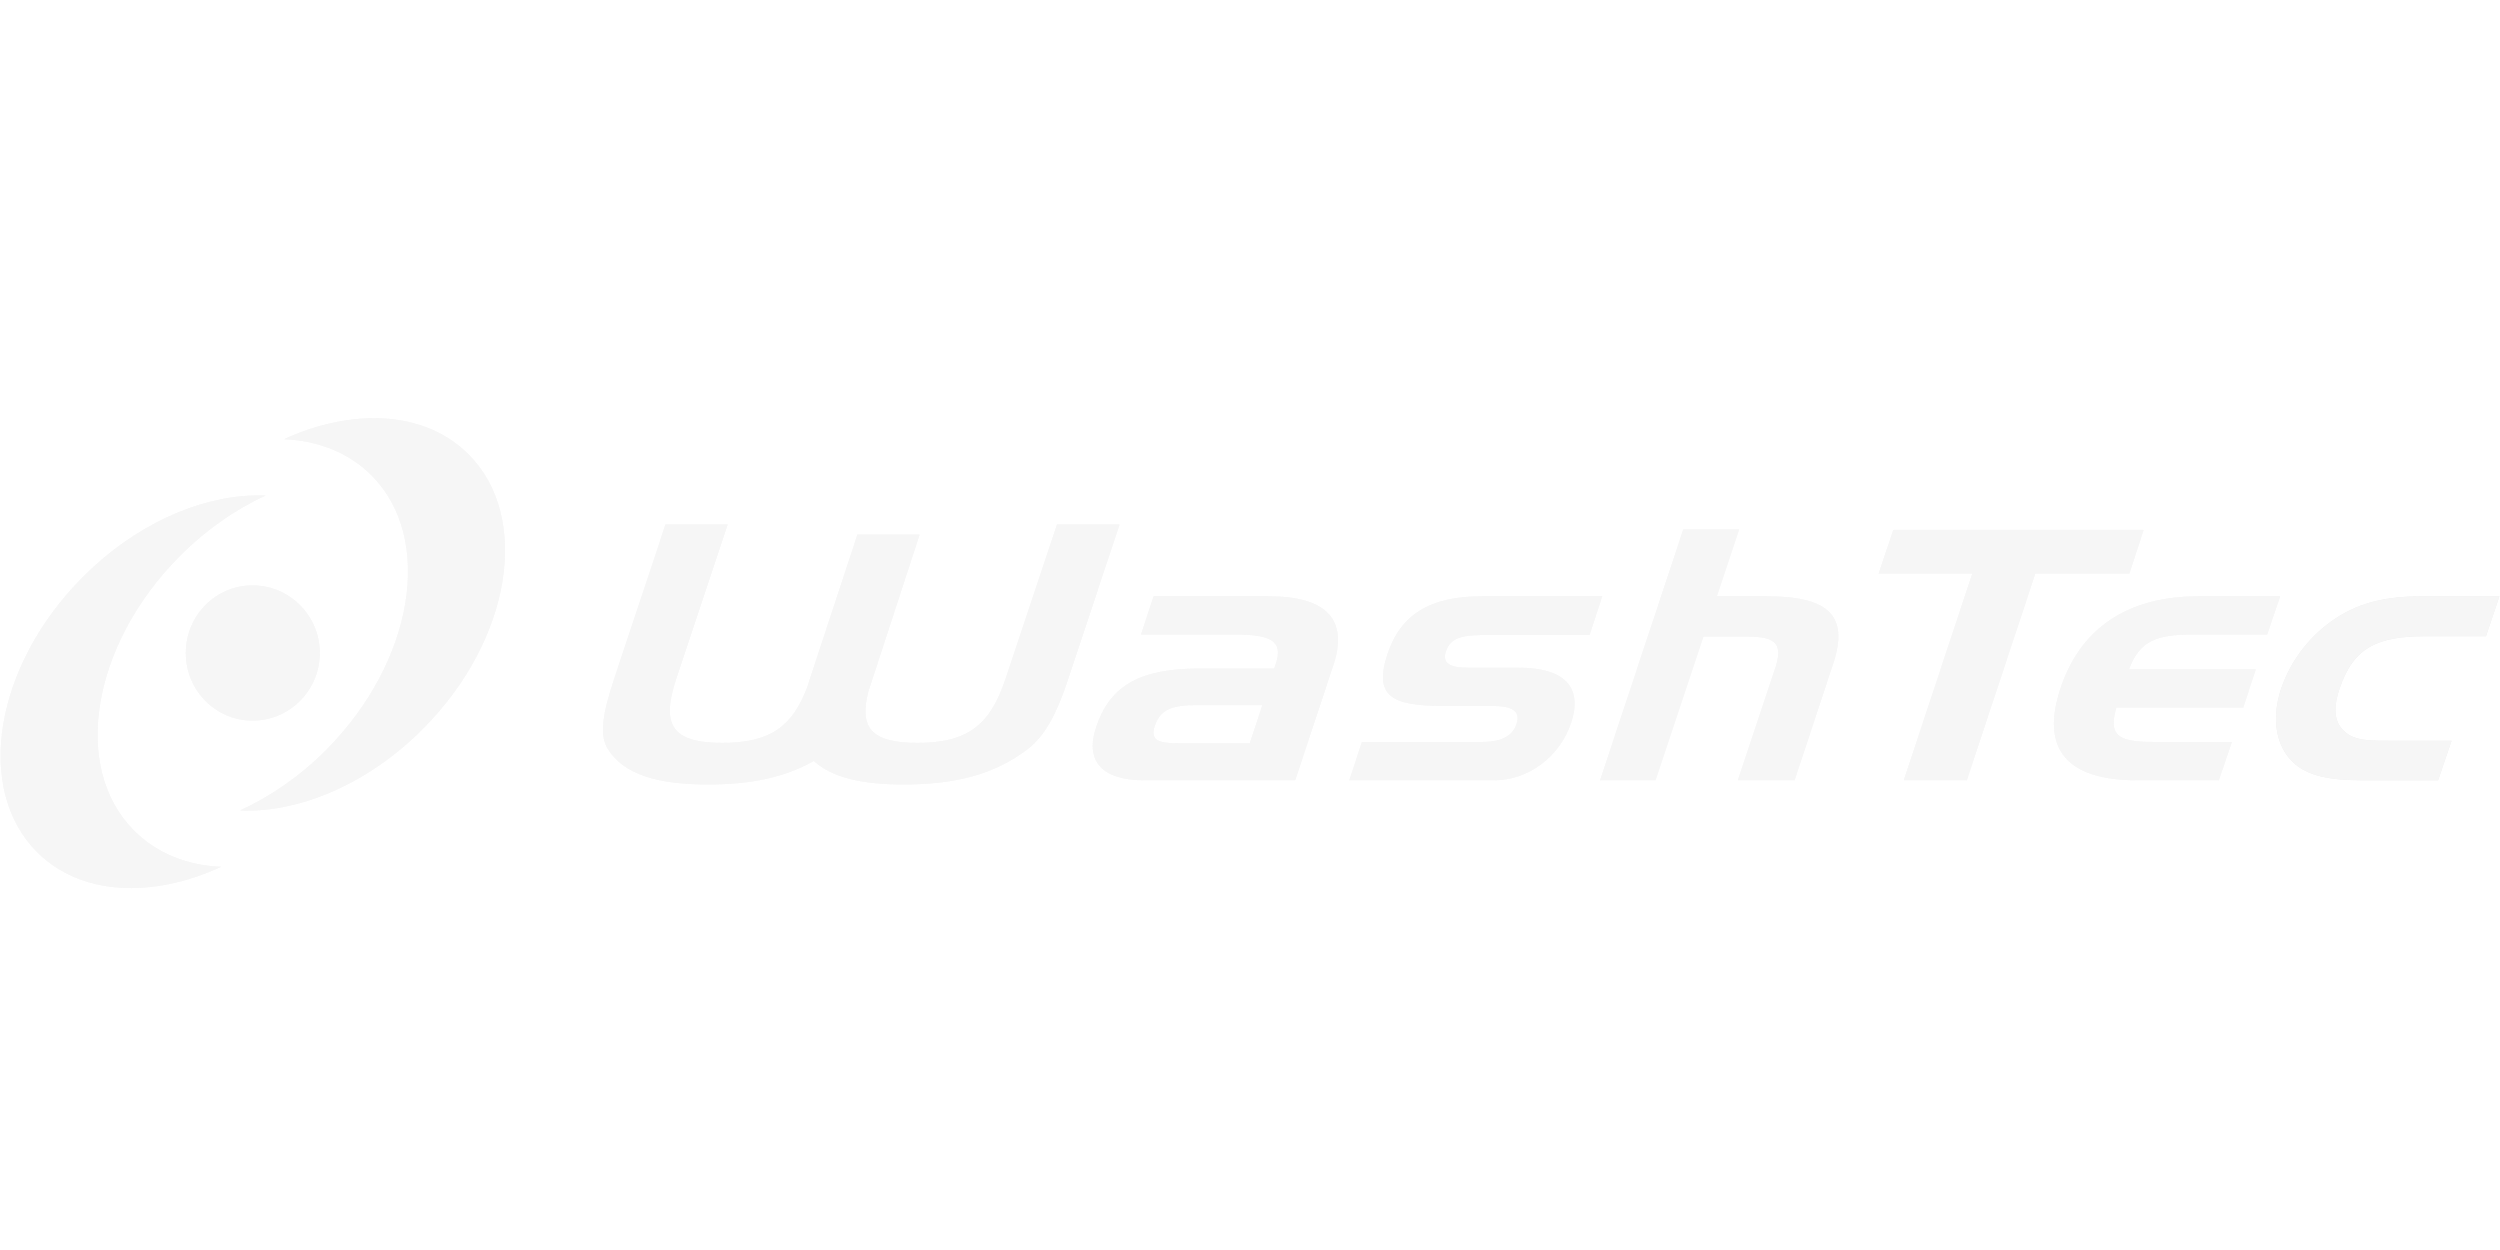
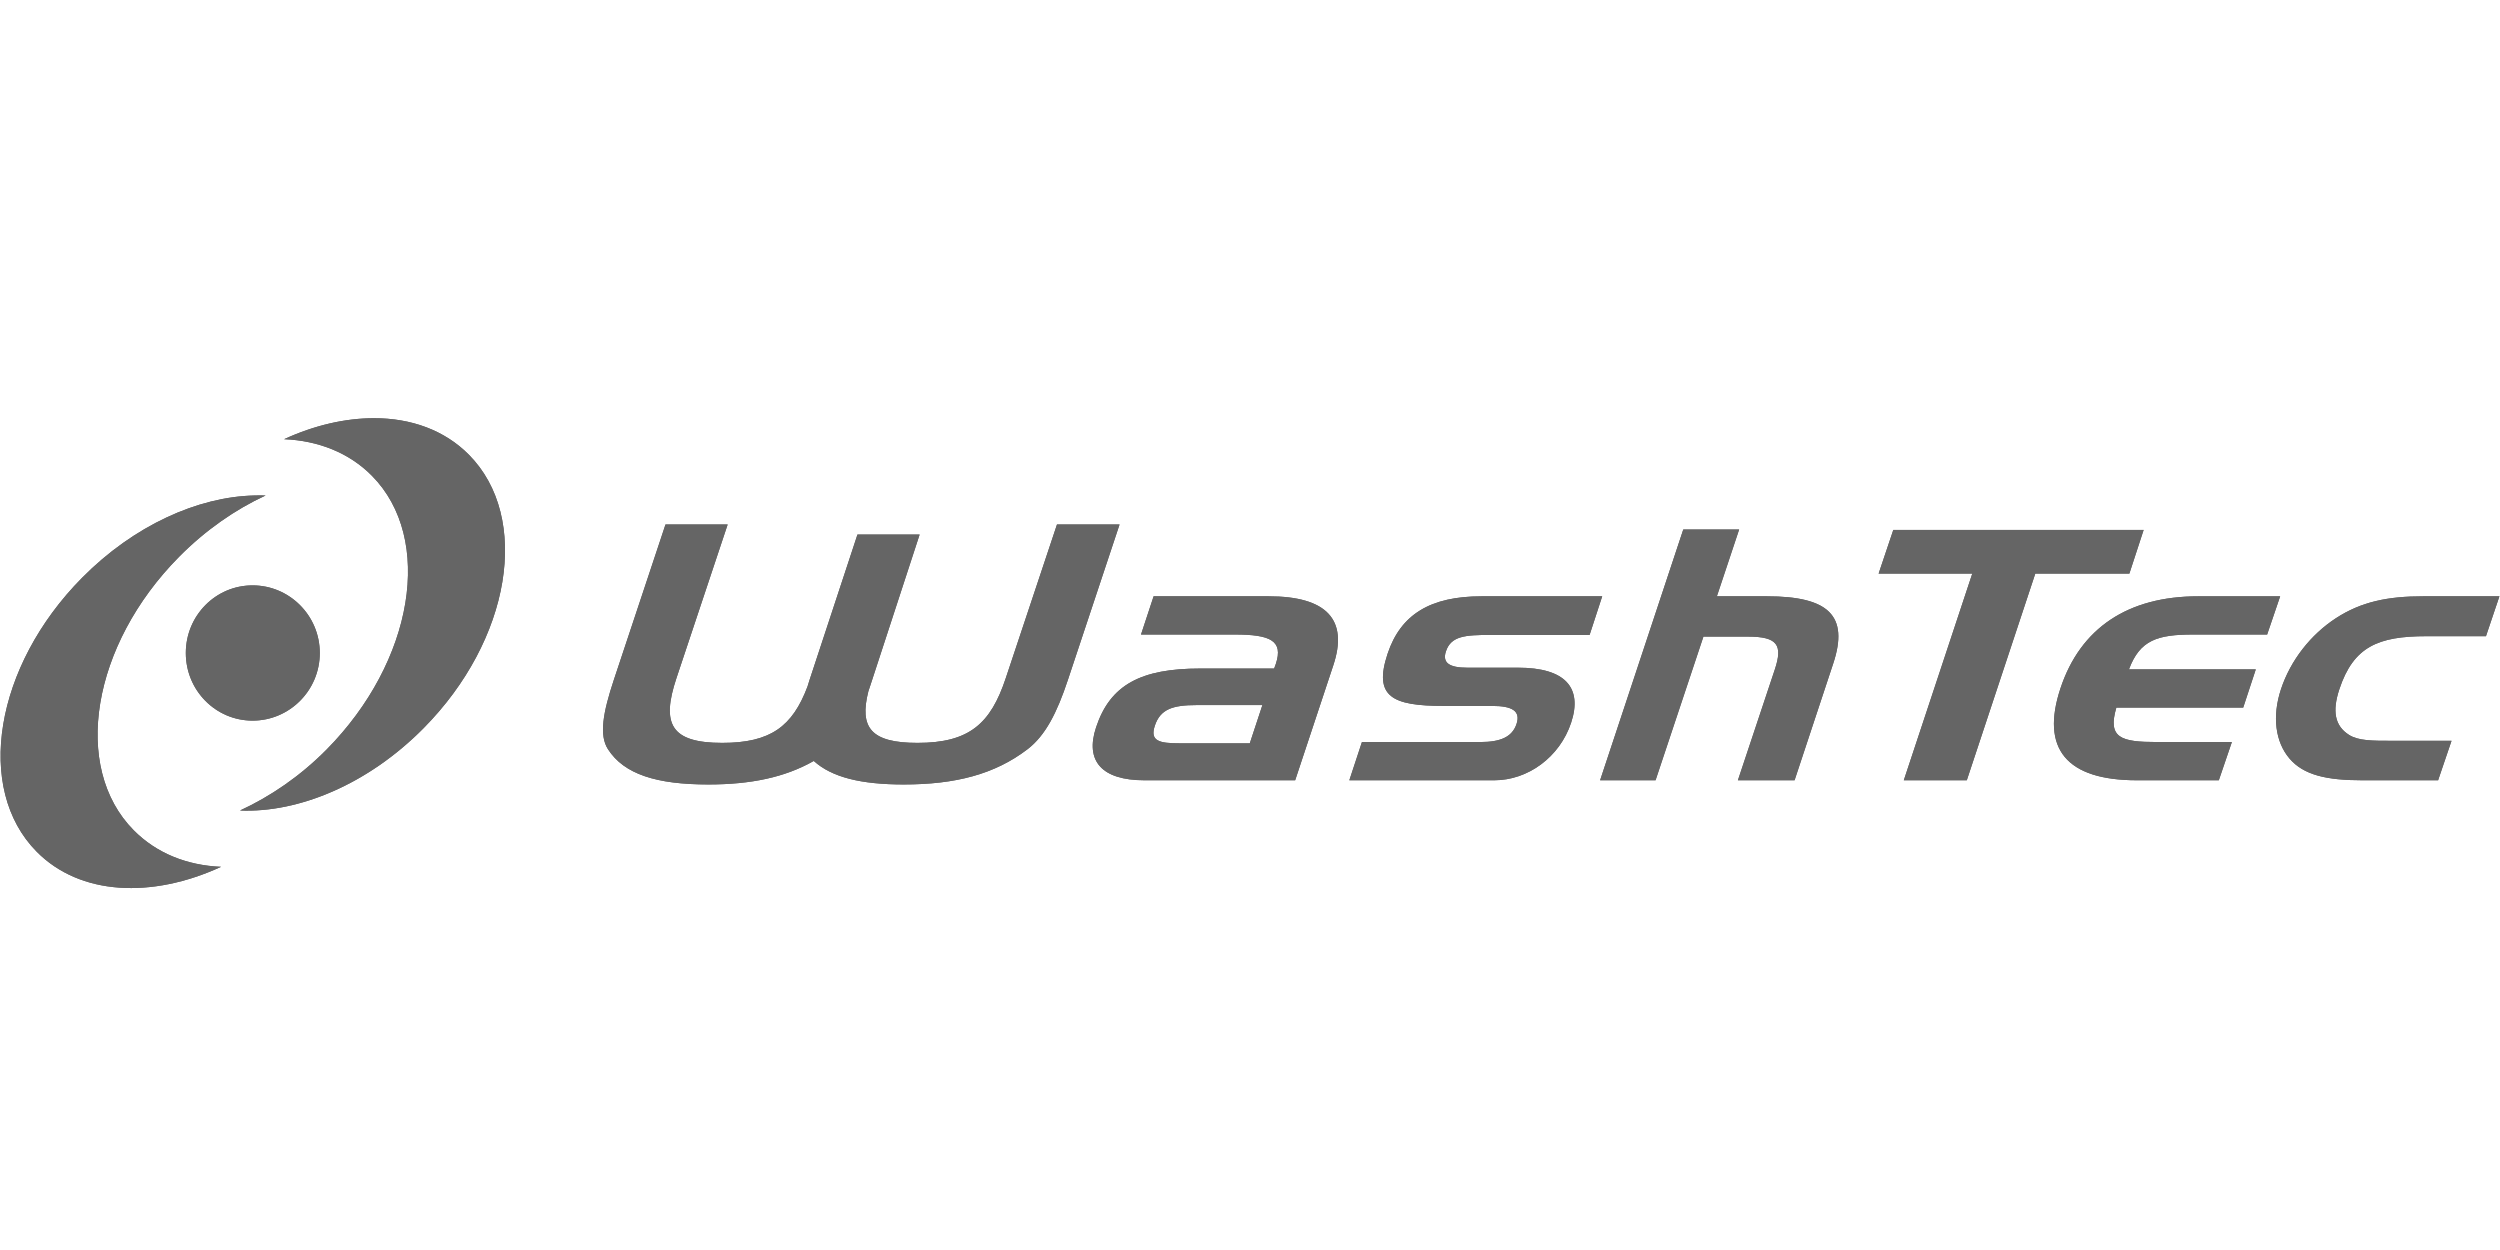
<svg xmlns="http://www.w3.org/2000/svg" id="Ebene_1" data-name="Ebene 1" width="200mm" height="100mm" viewBox="0 0 566.929 283.465">
  <defs>
    <style>
      .cls-1 {
-         fill: #f6f6f6;
+         fill: #656565;
      }

      .cls-2 {
-         fill: #ededed;
+         fill: #656565;
      }
    </style>
  </defs>
  <g id="SPLINE">
    <path class="cls-1" d="M84.808,94.834c-6.516.008-13.513,1.599-20.384,4.763,7.727.32,14.738,3.06,19.908,8.287,14.117,14.262,9.529,42.083-10.288,62.107-6.012,6.073-12.787,10.664-19.622,13.812,13.37.553,29.068-5.978,41.627-18.67,19.821-20.018,24.404-47.745,10.288-62.011-5.532-5.59-13.15-8.298-21.528-8.287Z" />
  </g>
  <g id="SPLINE-2" data-name="SPLINE">
    <path class="cls-1" d="M57.661,112.362c-12.781.305-27.281,6.771-39.055,18.67-19.821,20.022-24.404,47.845-10.288,62.107,9.834,9.937,26.111,10.661,41.817,3.429-7.727-.32-14.643-3.064-19.813-8.288-14.117-14.261-9.533-41.988,10.288-62.011,6.009-6.074,12.787-10.76,19.623-13.907-.836-.035-1.72-.02-2.572,0Z" />
  </g>
  <g id="SPLINE-3" data-name="SPLINE">
    <path class="cls-1" d="M57.28,132.746c-8.382,0-15.145,6.866-15.145,15.336s6.763,15.336,15.145,15.336,15.241-6.866,15.241-15.336-6.858-15.336-15.241-15.336Z" />
  </g>
  <g id="HATCH">
    <path class="cls-1" d="M84.808,94.834c-6.516.008-13.513,1.599-20.384,4.763,7.727.32,14.738,3.06,19.908,8.287,14.117,14.262,9.529,42.083-10.288,62.107-6.012,6.073-12.787,10.664-19.622,13.812,13.37.553,29.068-5.978,41.627-18.67,19.821-20.018,24.404-47.745,10.288-62.011-5.532-5.59-13.15-8.298-21.528-8.287M57.661,112.362c-12.781.305-27.281,6.771-39.055,18.67-19.821,20.022-24.404,47.845-10.288,62.107,9.834,9.937,26.111,10.661,41.817,3.429-7.727-.32-14.643-3.064-19.813-8.288-14.117-14.261-9.533-41.988,10.288-62.011,6.009-6.074,12.787-10.76,19.623-13.907-.836-.035-1.72-.02-2.572,0M57.28,132.746c-8.382,0-15.145,6.866-15.145,15.336s6.763,15.336,15.145,15.336,15.241-6.866,15.241-15.336-6.858-15.336-15.241-15.336Z" />
  </g>
  <g id="SPLINE-4" data-name="SPLINE">
    <path class="cls-1" d="M150.916,118.934l-11.716,35.245c-2.454,7.391-3.38,12.547-1.334,15.717,3.65,5.689,11.031,8.001,22.766,8.001,9.64,0,17.352-1.611,23.909-5.334,4.107,3.723,10.745,5.334,20.384,5.334,11.735,0,20.674-2.312,28.1-8.001,4.027-3.087,6.664-8.246,9.144-15.717l11.717-35.245h-14.193l-11.621,34.863c-3.425,10.318-8.268,14.669-20.004,14.669-10.585,0-13.233-3.455-11.145-11.717.297-.815.568-1.695.857-2.571l10.764-32.959h-14.098l-10.859,32.959-.476,1.523c-3.395,8.996-8.325,12.764-19.337,12.764-11.735,0-13.808-4.351-10.383-14.669l11.621-34.863h-14.098Z" />
  </g>
  <g id="SPLINE-5" data-name="SPLINE">
    <path class="cls-1" d="M381.719,120.077l-18.86,56.867h12.574l10.859-32.577h10.097c6.683,0,7.937,1.886,6.097,7.43l-8.382,25.147h12.859l8.763-26.481c3.604-10.848-1.055-15.241-15.05-15.241h-11.335l5.048-15.146h-12.669Z" />
  </g>
  <g id="POLYLINE">
    <polygon class="cls-1" points="429.347 120.172 426.012 130.079 447.254 130.079 431.728 176.944 446.016 176.944 461.543 130.079 482.88 130.079 486.118 120.172 429.347 120.172 429.347 120.172" />
  </g>
  <g id="SPLINE-6" data-name="SPLINE">
    <path class="cls-1" d="M287.707,135.223h-26.1l-2.86,8.67h21.24c8.05,0,11.1,1.36,9.33,6.67-.1.31-.24.65-.38,1.04h-16.76c-13.45,0-20.42,3.68-23.62,13.34-2.55,7.68,1.35,12,10.95,12h34.2l8.66-26.1c3.42-10.29-1.49-15.62-14.66-15.62ZM283.417,168.563h-15.91c-4.66,0-6.78-.52-5.62-4,1.23-3.73,4.03-4.67,9.43-4.67h14.96l-2.86,8.67Z" />
  </g>
  <g id="SPLINE-7" data-name="SPLINE">
    <path class="cls-1" d="M335.996,135.223c-11.617,0-18.365,4.103-21.337,13.05-3.231,9.739,1.06,11.812,12.764,11.812h10.954c4.576,0,6.5,1.166,5.525,4.096-.971,2.93-3.62,4.096-8.192,4.096h-26.862l-2.857,8.668h32.863c7.59,0,14.83-5.212,17.432-13.05,2.656-7.998-1.395-12.479-12.002-12.479h-11.526c-4.115,0-5.723-1.101-4.858-3.715,1.158-3.482,4.336-3.715,10.097-3.715h22.48l2.858-8.764h-27.338Z" />
  </g>
  <g id="SPLINE-8" data-name="SPLINE">
    <path class="cls-1" d="M498.501,135.223c-16.006,0-26.721,7.243-31.243,20.861-4.546,13.697,1.33,20.861,17.336,20.861h18.574l2.953-8.668h-16.956c-8.234,0-11.252-.922-9.239-7.81h28.767l2.857-8.668h-28.767c2.484-6.649,6.436-7.906,14.574-7.906h16.765l2.953-8.668h-18.575Z" />
  </g>
  <g id="SPLINE-9" data-name="SPLINE">
    <path class="cls-2" d="M549.463,135.223c-7.959,0-13.998,1.231-19.718,4.953-5.719,3.719-10.295,9.526-12.478,16.098-2.073,6.252-1.25,11.998,1.905,15.717,3.22,3.798,8.519,4.953,16.479,4.953h17.241l3.048-8.954h-13.621c-4.302,0-7.506.011-9.621-1.333-3.25-2.058-3.844-5.395-2.191-10.383,3.208-9.659,8.832-12.003,19.718-12.003h13.526l3.049-9.049h-17.337Z" />
  </g>
  <path class="cls-1" d="M550.226,144.273h13.52l3.05-9.05h-17.33c-7.96,0-14,1.23-19.72,4.95-5.72,3.72-10.3,9.53-12.48,16.1-2.07,6.25-1.25,12,1.91,15.72,3.22,3.8,8.51,4.95,16.47,4.95h17.25l3.04-8.95h-13.62c-4.3,0-7.5.01-9.62-1.34-3.25-2.05-3.84-5.39-2.19-10.38,3.21-9.66,8.83-12,19.72-12ZM497.357,143.893h16.77l2.95-8.67h-18.58c-16,0-26.72,7.24-31.24,20.86-4.54,13.7,1.33,20.86,17.34,20.86h18.57l2.96-8.67h-16.96c-8.23,0-11.25-.92-9.24-7.81h28.77l2.85-8.67h-28.76c2.48-6.64,6.43-7.9,14.57-7.9ZM337.996,143.983h22.48l2.86-8.76h-27.34c-11.62,0-18.37,4.1-21.34,13.05-3.23,9.74,1.06,11.81,12.77,11.81h10.95c4.58,0,6.5,1.17,5.53,4.1-.98,2.93-3.62,4.09-8.2,4.09h-26.86l-2.86,8.67h32.87c7.59,0,14.83-5.21,17.43-13.05,2.65-8-1.4-12.48-12-12.48h-11.53c-4.11,0-5.72-1.1-4.86-3.71,1.16-3.48,4.34-3.72,10.1-3.72ZM287.707,135.223h-26.1l-2.86,8.67h21.24c8.05,0,11.1,1.36,9.33,6.67-.1.31-.24.65-.38,1.04h-16.76c-13.45,0-20.42,3.68-23.62,13.34-2.55,7.68,1.35,12,10.95,12h34.2l8.66-26.1c3.42-10.29-1.49-15.62-14.66-15.62ZM283.417,168.563h-15.91c-4.66,0-6.78-.52-5.62-4,1.23-3.73,4.03-4.67,9.43-4.67h14.96l-2.86,8.67ZM429.347,120.173l-3.33,9.91h21.24l-15.53,46.86h14.29l15.53-46.86h21.33l3.24-9.91h-56.77ZM400.677,135.223h-11.34l5.05-15.15h-12.67l-18.86,56.87h12.58l10.85-32.58h10.1c6.68,0,7.94,1.89,6.1,7.43l-8.38,25.15h12.85l8.77-26.48c3.6-10.85-1.06-15.24-15.05-15.24ZM239.697,118.933l-11.62,34.86c-3.43,10.32-8.27,14.67-20.01,14.67-10.58,0-13.23-3.45-11.14-11.71.29-.82.57-1.7.85-2.57l10.77-32.96h-14.1l-10.86,32.96-.47,1.52c-3.4,9-8.33,12.76-19.34,12.76-11.74,0-13.81-4.35-10.38-14.67l11.62-34.86h-14.1l-11.72,35.25c-2.45,7.39-3.38,12.54-1.33,15.71,3.65,5.69,11.03,8,22.77,8,9.63,0,17.35-1.61,23.9-5.33,4.11,3.72,10.75,5.33,20.39,5.33,11.73,0,20.67-2.31,28.1-8,4.03-3.08,6.66-8.24,9.14-15.71l11.72-35.25h-14.19Z" />
</svg>
